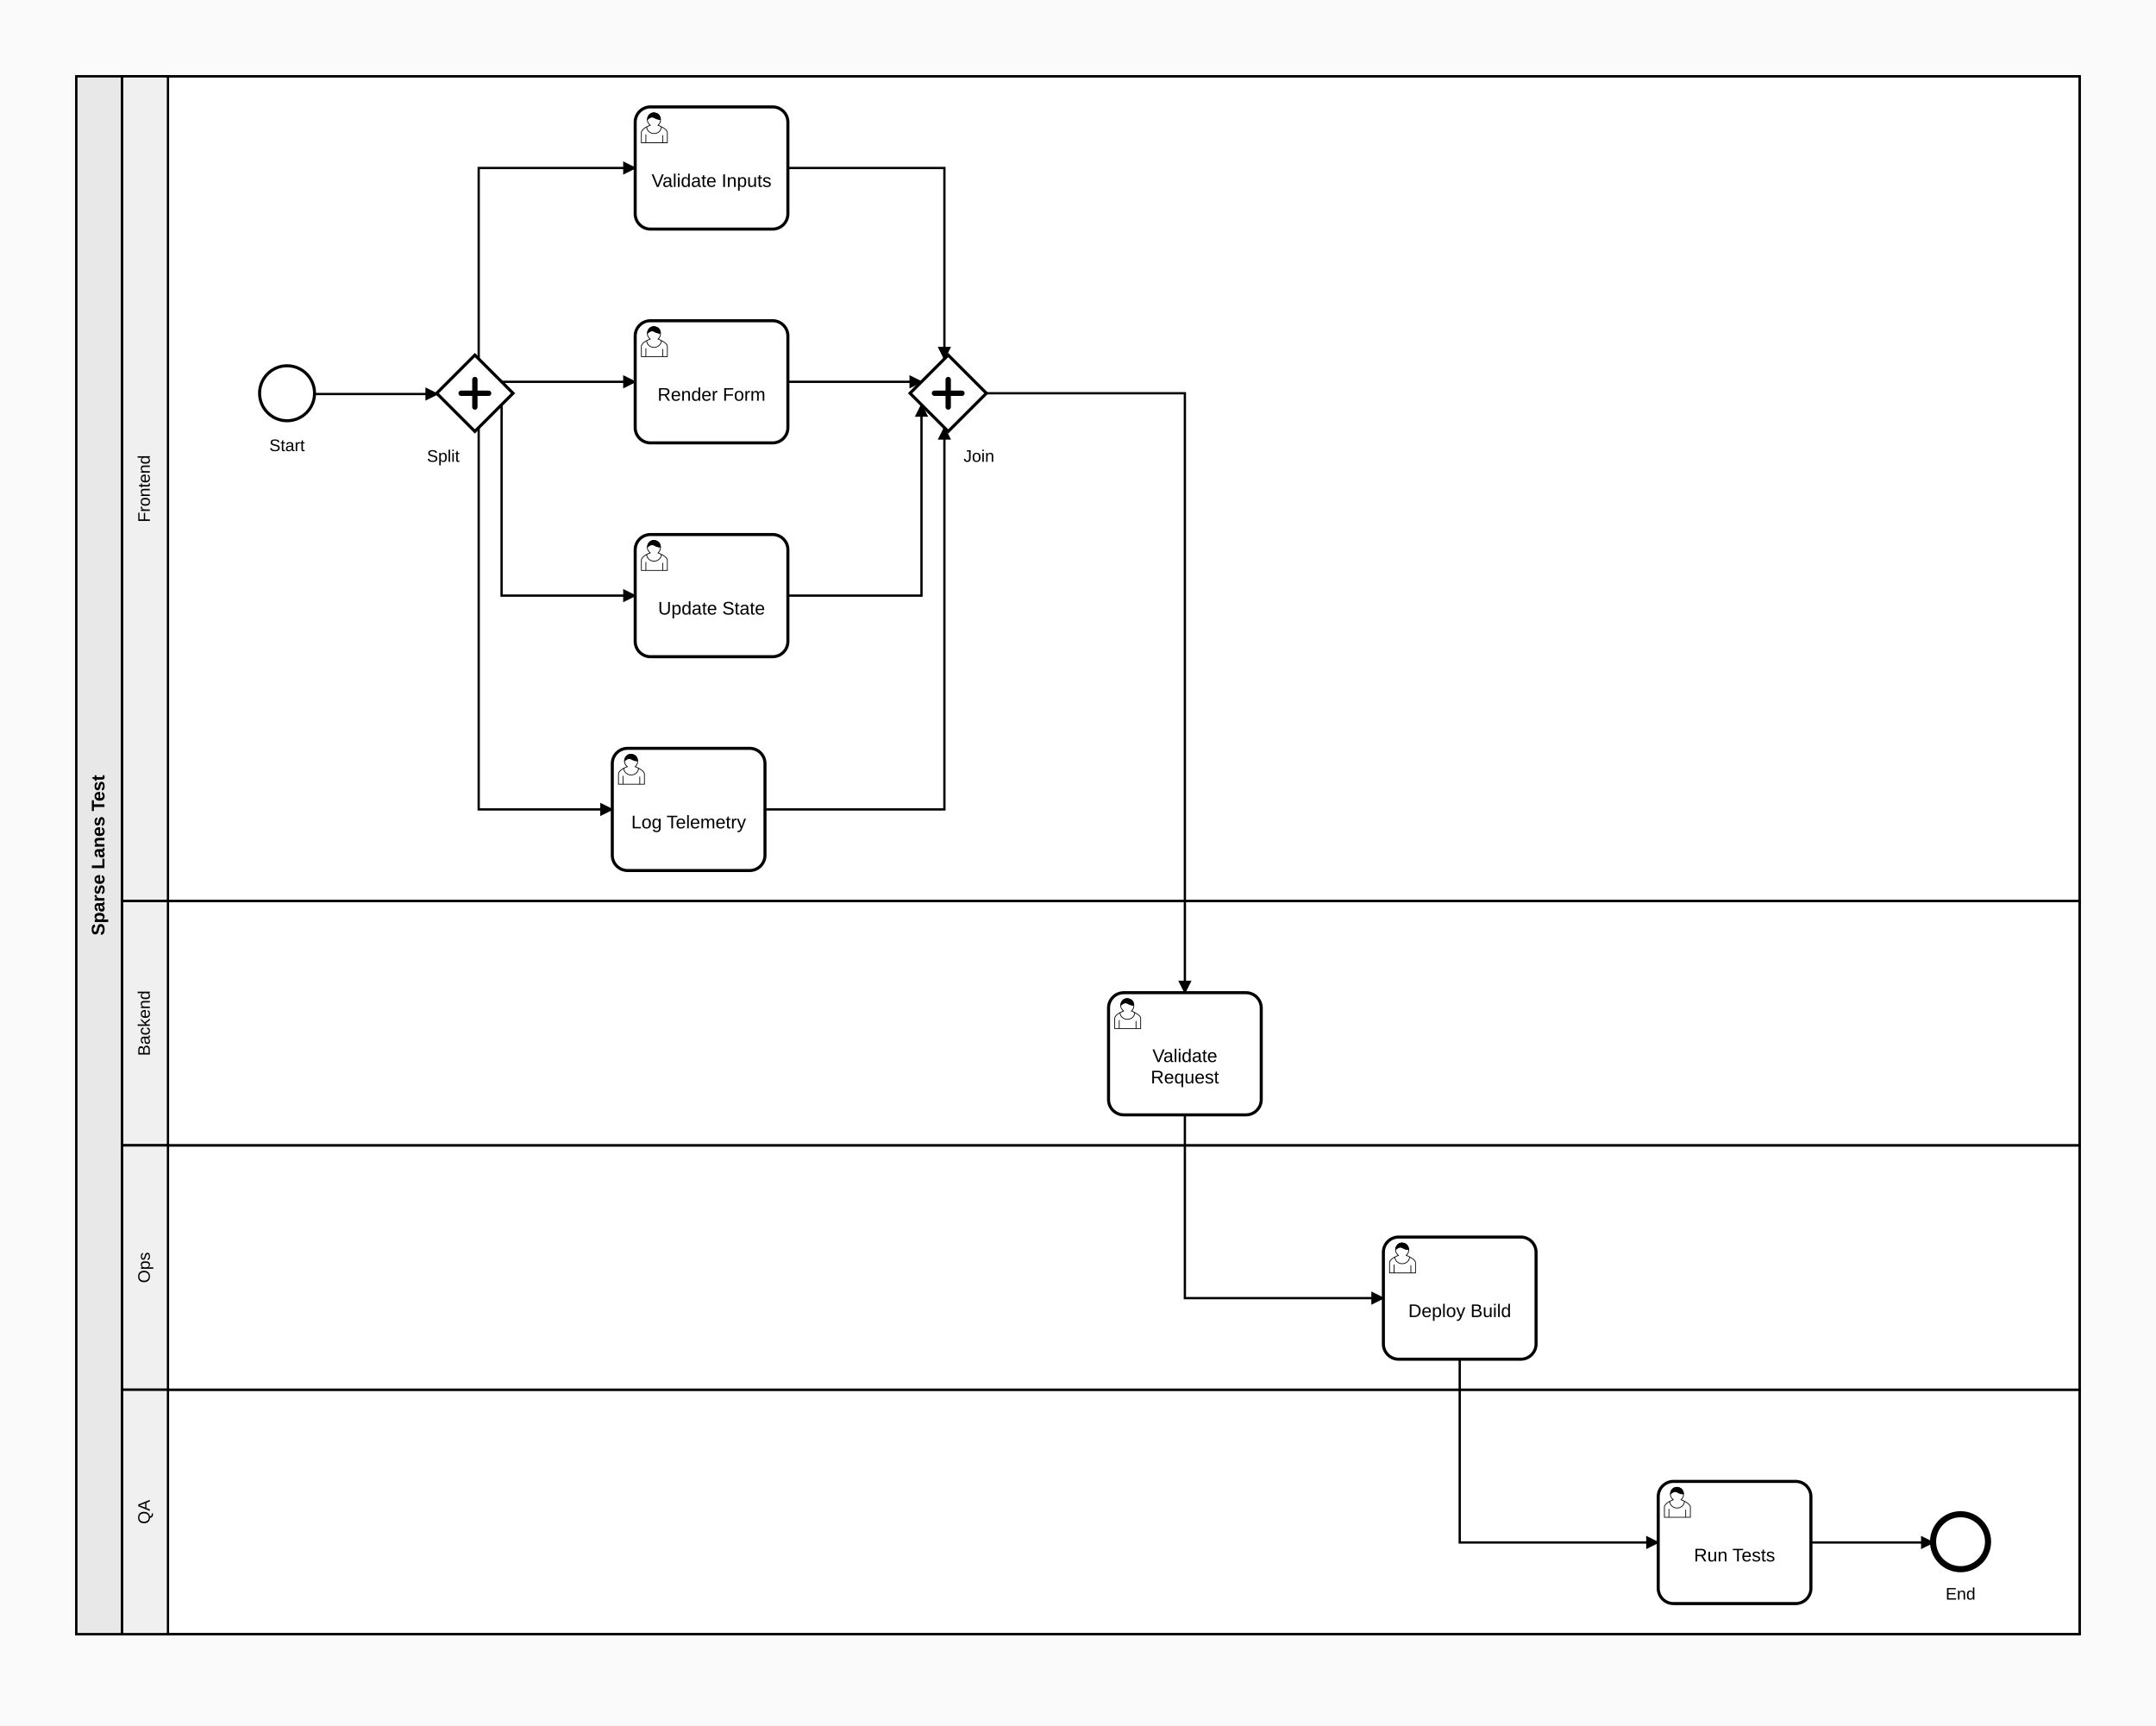
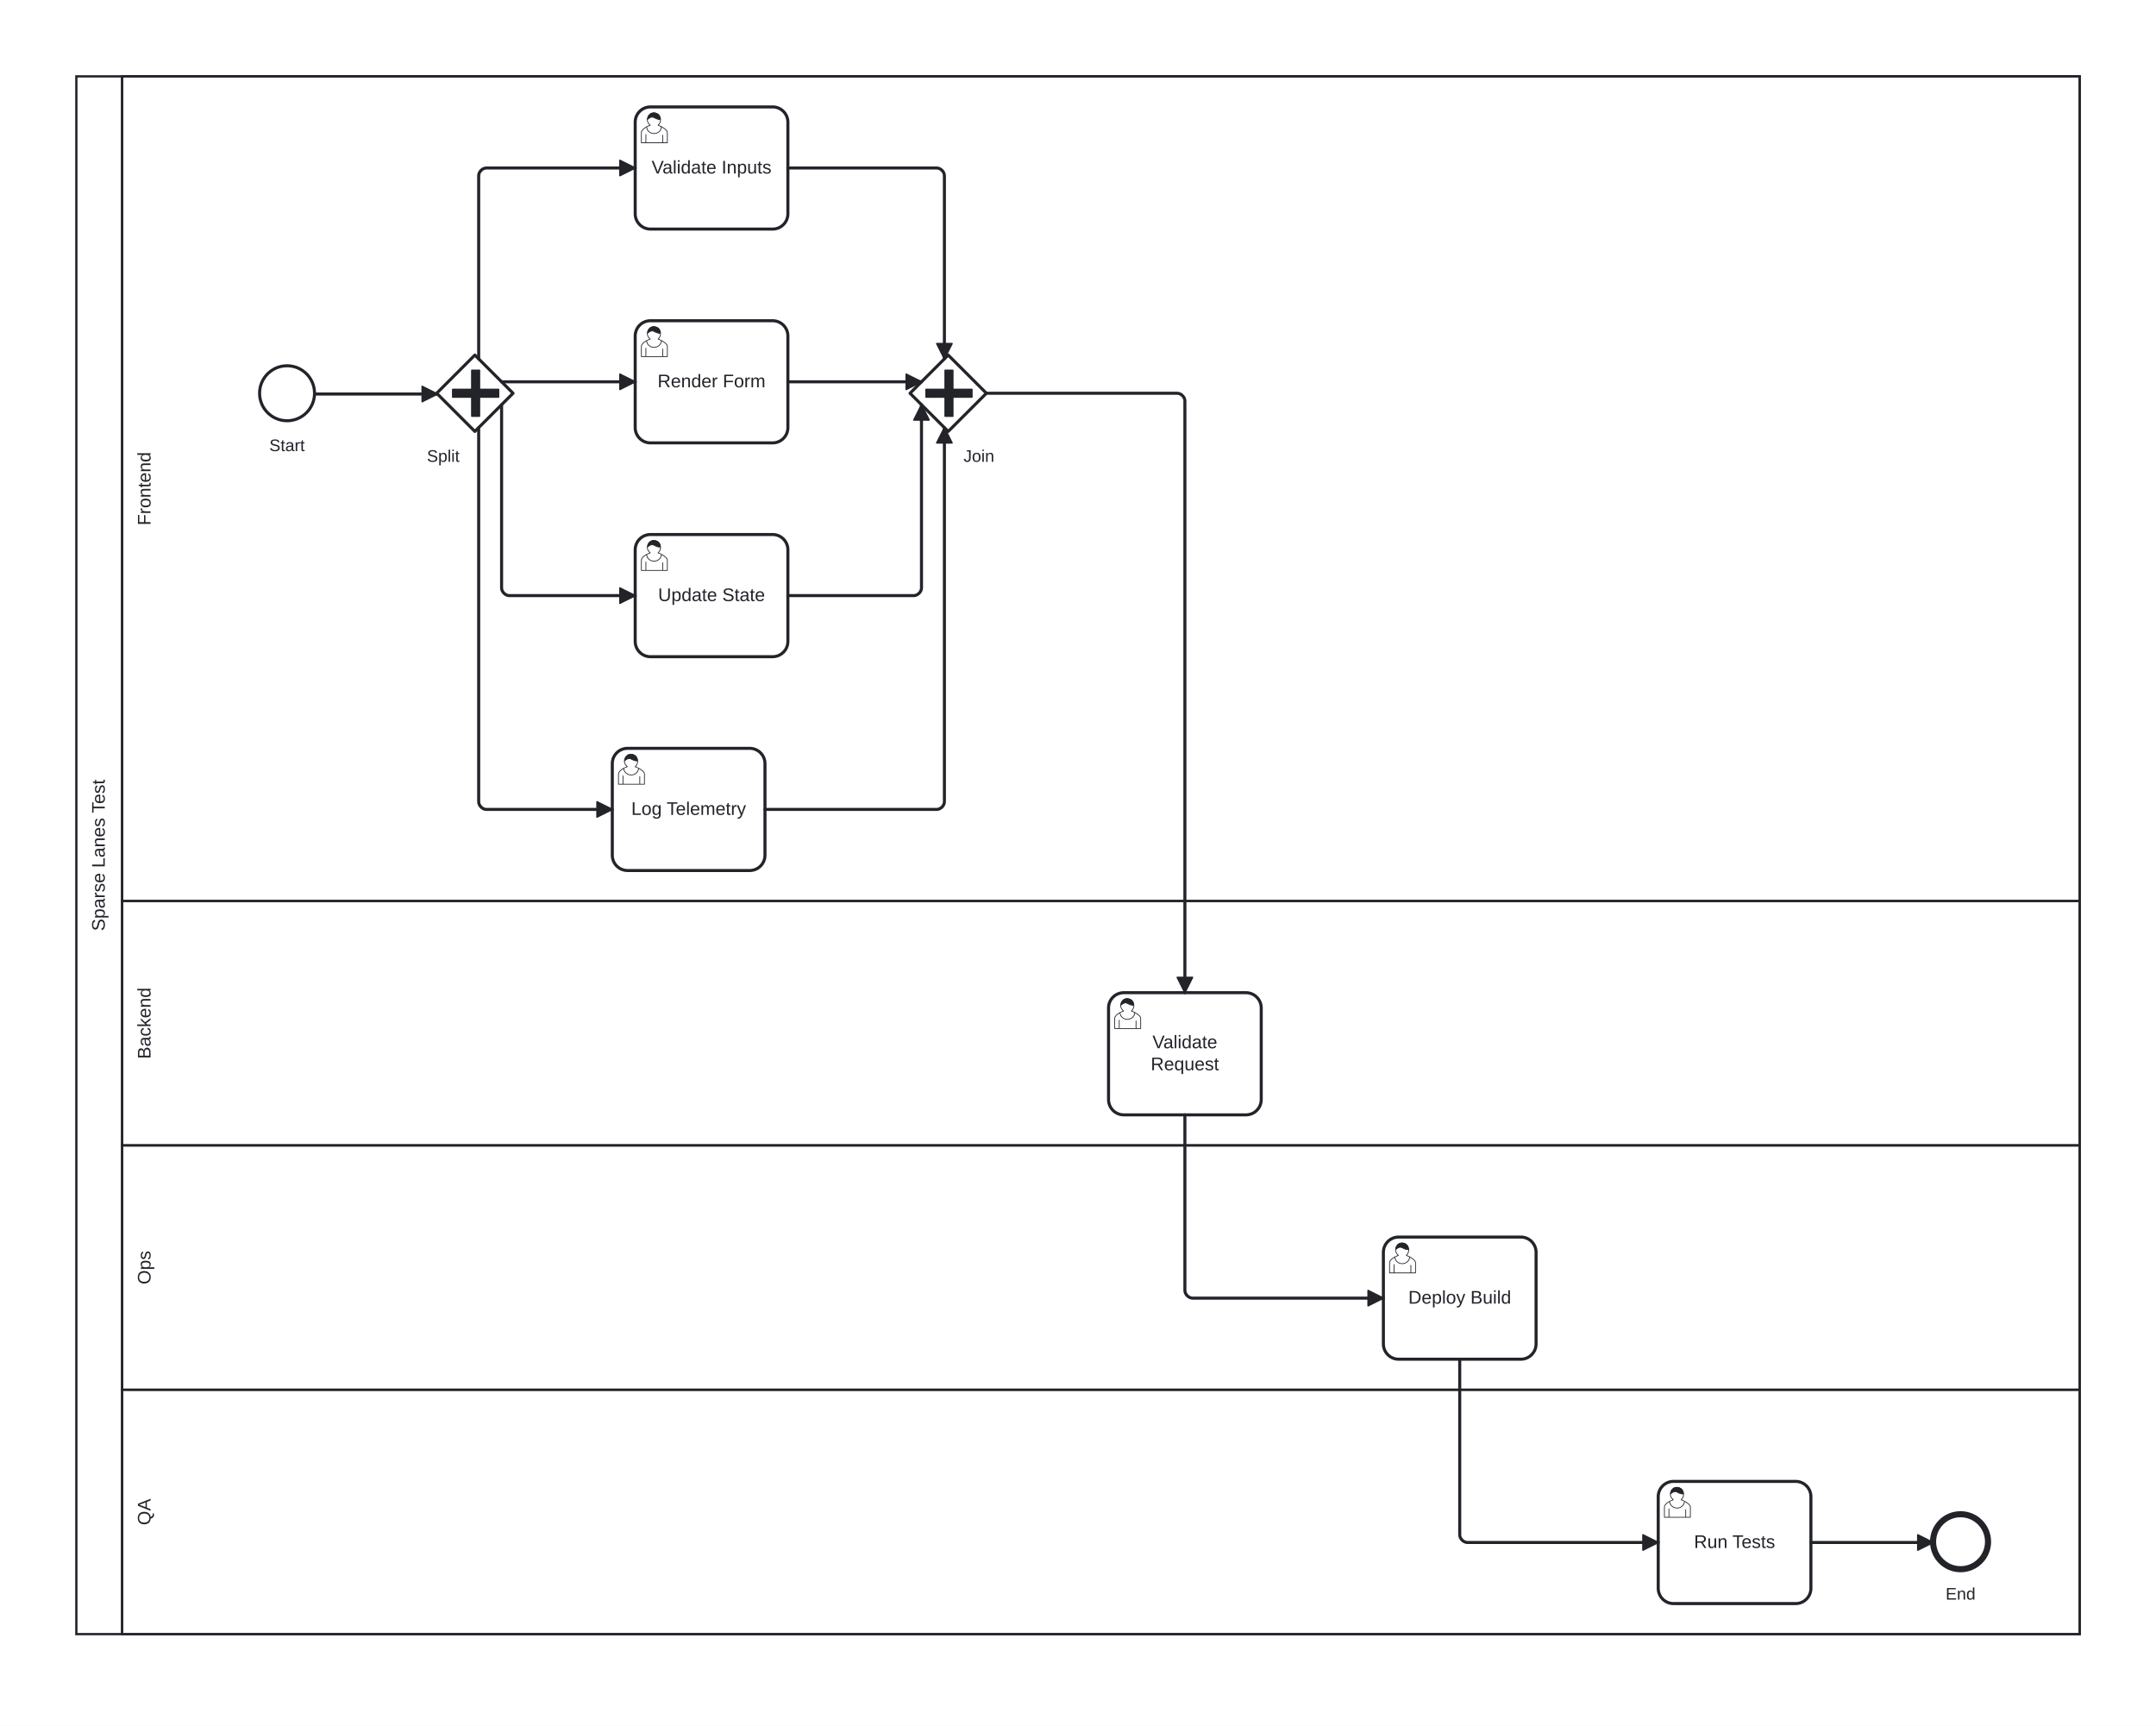
<svg xmlns="http://www.w3.org/2000/svg" width="1412" height="1130" viewBox="0 0 1412 1130" font-family="Arial, sans-serif">
  <defs>
    <marker id="seq-end" viewBox="0 0 20 20" refX="11" refY="10" markerWidth="10" markerHeight="10" orient="auto">
-       <path d="M 1 5 L 11 10 L 1 15 Z" fill="#000000" stroke="#000000" stroke-width="1" />
+       <path d="M 1 5 L 11 10 L 1 15 Z" fill="#22242a" stroke="#22242a" stroke-width="1" stroke-linecap="round" stroke-linejoin="round" />
    </marker>
-     <marker id="seq-default-src" viewBox="0 0 20 20" refX="0" refY="10" markerWidth="13.3" markerHeight="13.3" orient="auto">
-       <path d="M 6 4 L 10 16" fill="none" stroke="#000000" stroke-width="2" stroke-linecap="round" />
+     <marker id="seq-default-src" viewBox="0 0 20 20" refX="0" refY="10" markerWidth="10" markerHeight="10" orient="auto">
+       <path d="M 6 4 L 10 16" fill="none" stroke="#22242a" stroke-width="2" stroke-linecap="round" />
    </marker>
-     <marker id="seq-conditional-src" viewBox="0 0 20 20" refX="-1" refY="10" markerWidth="13.3" markerHeight="13.3" orient="auto">
-       <path d="M 0 10 L 8 6 L 16 10 L 8 14 Z" fill="#ffffff" stroke="#000000" stroke-width="2" stroke-linejoin="round" />
+     <marker id="seq-conditional-src" viewBox="0 0 20 20" refX="-1" refY="10" markerWidth="10" markerHeight="10" orient="auto">
+       <path d="M 0 10 L 8 6 L 16 10 L 8 14 Z" fill="#ffffff" stroke="#22242a" stroke-width="2" stroke-linejoin="round" />
    </marker>
    <marker id="msg-start" viewBox="0 0 20 20" refX="6" refY="6" markerWidth="20" markerHeight="20" orient="auto">
-       <circle cx="6" cy="6" r="3.5" fill="#ffffff" stroke="#000000" stroke-width="1" />
+       <circle cx="6" cy="6" r="3.5" fill="#ffffff" stroke="#22242a" stroke-width="1" stroke-dasharray="10000, 1" />
    </marker>
    <marker id="msg-end" viewBox="0 0 20 20" refX="8.5" refY="5" markerWidth="20" markerHeight="20" orient="auto">
-       <path d="m 1 5 l 0 -3 l 7 3 l -7 3 z" fill="#ffffff" stroke="#000000" stroke-width="1" stroke-linecap="butt" />
+       <path d="m 1 5 l 0 -3 l 7 3 l -7 3 z" fill="#ffffff" stroke="#22242a" stroke-width="1" stroke-linecap="round" stroke-linejoin="round" stroke-dasharray="10000, 1" />
    </marker>
    <marker id="assoc-end" viewBox="0 0 20 20" refX="11" refY="10" markerWidth="10" markerHeight="10" orient="auto">
-       <path d="M 1 5 L 11 10 L 1 15" fill="none" stroke="#000000" stroke-width="1.5" />
+       <path d="M 1 5 L 11 10 L 1 15" fill="none" stroke="#22242a" stroke-width="1.5" stroke-linecap="round" stroke-linejoin="round" stroke-dasharray="10000, 1" />
    </marker>
  </defs>
-   <rect width="1412" height="1130" fill="#fafafa" />
-   <rect x="50" y="50" width="1312" height="1020" fill="#ffffff" stroke="#000000" stroke-width="1.5" />
-   <rect x="50" y="50" width="30" height="1020" fill="#e8e8e8" stroke="#000000" stroke-width="1.5" />
-   <text x="65" y="560" text-anchor="middle" dominant-baseline="middle" font-size="12" font-weight="bold" fill="#000000" transform="rotate(-90,65,560)">Sparse Lanes Test</text>
-   <rect x="80" y="50" width="1282" height="540" fill="#ffffff" fill-opacity="0.25" stroke="#000000" stroke-width="1.5" />
-   <rect x="80" y="50" width="30" height="540" fill="#f0f0f0" stroke="#000000" stroke-width="1.5" />
-   <text x="95" y="320" text-anchor="middle" dominant-baseline="middle" font-size="11" fill="#000000" transform="rotate(-90,95,320)">Frontend</text>
-   <rect x="80" y="590" width="1282" height="160" fill="#ffffff" fill-opacity="0.25" stroke="#000000" stroke-width="1.5" />
-   <rect x="80" y="590" width="30" height="160" fill="#f0f0f0" stroke="#000000" stroke-width="1.5" />
-   <text x="95" y="670" text-anchor="middle" dominant-baseline="middle" font-size="11" fill="#000000" transform="rotate(-90,95,670)">Backend</text>
-   <rect x="80" y="750" width="1282" height="160" fill="#ffffff" fill-opacity="0.25" stroke="#000000" stroke-width="1.5" />
-   <rect x="80" y="750" width="30" height="160" fill="#f0f0f0" stroke="#000000" stroke-width="1.5" />
-   <text x="95" y="830" text-anchor="middle" dominant-baseline="middle" font-size="11" fill="#000000" transform="rotate(-90,95,830)">Ops</text>
-   <rect x="80" y="910" width="1282" height="160" fill="#ffffff" fill-opacity="0.25" stroke="#000000" stroke-width="1.5" />
-   <rect x="80" y="910" width="30" height="160" fill="#f0f0f0" stroke="#000000" stroke-width="1.5" />
-   <text x="95" y="990" text-anchor="middle" dominant-baseline="middle" font-size="11" fill="#000000" transform="rotate(-90,95,990)">QA</text>
-   <path data-element-id="f0" d="M 206 258 L 286.5 258" stroke="#000000" stroke-width="1.5" fill="none" marker-end="url(#seq-end)" />
-   <path data-element-id="f1a" d="M 313.5 235 L 313.5 110 L 416 110" stroke="#000000" stroke-width="1.5" fill="none" marker-end="url(#seq-end)" />
-   <path data-element-id="f1b" d="M 328.5 250 L 416 250" stroke="#000000" stroke-width="1.5" fill="none" marker-end="url(#seq-end)" />
-   <path data-element-id="f1c" d="M 328.5 265 L 328.5 390 L 416 390" stroke="#000000" stroke-width="1.5" fill="none" marker-end="url(#seq-end)" />
-   <path data-element-id="f1d" d="M 313.5 280 L 313.5 530 L 401 530" stroke="#000000" stroke-width="1.5" fill="none" marker-end="url(#seq-end)" />
-   <path data-element-id="f2a" d="M 516 110 L 618.5 110 L 618.5 235" stroke="#000000" stroke-width="1.5" fill="none" marker-end="url(#seq-end)" />
-   <path data-element-id="f2b" d="M 516 250 L 603.5 250" stroke="#000000" stroke-width="1.5" fill="none" marker-end="url(#seq-end)" />
-   <path data-element-id="f2c" d="M 516 390 L 603.5 390 L 603.5 265" stroke="#000000" stroke-width="1.5" fill="none" marker-end="url(#seq-end)" />
-   <path data-element-id="f2d" d="M 501 530 L 618.5 530 L 618.5 280" stroke="#000000" stroke-width="1.5" fill="none" marker-end="url(#seq-end)" />
-   <path data-element-id="f3" d="M 646 257.5 L 776 257.5 L 776 650" stroke="#000000" stroke-width="1.5" fill="none" marker-end="url(#seq-end)" />
-   <path data-element-id="f4" d="M 776 730 L 776 850 L 906 850" stroke="#000000" stroke-width="1.5" fill="none" marker-end="url(#seq-end)" />
-   <path data-element-id="f5" d="M 956 890 L 956 1010 L 1086 1010" stroke="#000000" stroke-width="1.5" fill="none" marker-end="url(#seq-end)" />
-   <path data-element-id="f6" d="M 1186 1010 L 1266 1010" stroke="#000000" stroke-width="1.5" fill="none" marker-end="url(#seq-end)" />
+   <rect width="1412" height="1130" fill="#ffffff" />
+   <rect x="50" y="50" width="1312" height="1020" fill="#ffffff" fill-opacity="0.95" stroke="#22242a" stroke-width="1.5" />
+   <path d="M 80 50 L 80 1070" stroke="#22242a" stroke-width="1.5" fill="none" />
+   <text x="68.6" y="560" text-anchor="middle" font-size="12" fill="#22242a" transform="rotate(-90,68.6,560)">Sparse Lanes Test</text>
+   <rect x="80" y="50" width="1282" height="540" fill="#ffffff" fill-opacity="0.25" stroke="#22242a" stroke-width="1.5" />
+   <text x="98.6" y="320" text-anchor="middle" font-size="12" fill="#22242a" transform="rotate(-90,98.6,320)">Frontend</text>
+   <rect x="80" y="590" width="1282" height="160" fill="#ffffff" fill-opacity="0.25" stroke="#22242a" stroke-width="1.5" />
+   <text x="98.6" y="670" text-anchor="middle" font-size="12" fill="#22242a" transform="rotate(-90,98.6,670)">Backend</text>
+   <rect x="80" y="750" width="1282" height="160" fill="#ffffff" fill-opacity="0.25" stroke="#22242a" stroke-width="1.5" />
+   <text x="98.6" y="830" text-anchor="middle" font-size="12" fill="#22242a" transform="rotate(-90,98.6,830)">Ops</text>
+   <rect x="80" y="910" width="1282" height="160" fill="#ffffff" fill-opacity="0.25" stroke="#22242a" stroke-width="1.5" />
+   <text x="98.6" y="990" text-anchor="middle" font-size="12" fill="#22242a" transform="rotate(-90,98.6,990)">QA</text>
  <g data-element-id="s">
-     <circle cx="188" cy="257.5" r="18" fill="#ffffff" fill-opacity="0.95" stroke="#000000" stroke-width="2" />
-     <text text-anchor="middle" font-size="11" fill="#000000">
+     <circle cx="188" cy="257.5" r="18" fill="#ffffff" fill-opacity="0.95" stroke="#22242a" stroke-width="2" />
+     <text text-anchor="middle" font-size="11" fill="#22242a">
      <tspan x="188" y="295.4">Start</tspan>
    </text>
  </g>
  <g data-element-id="split">
-     <polygon points="311,232.5 336,257.5 311,282.5 286,257.5" fill="#ffffff" fill-opacity="0.95" stroke="#000000" stroke-width="2" />
-     <line x1="311" y1="248.5" x2="311" y2="266.5" stroke="#000000" stroke-width="3.5" stroke-linecap="round" />
-     <line x1="302" y1="257.5" x2="320" y2="257.5" stroke="#000000" stroke-width="3.5" stroke-linecap="round" />
-     <text text-anchor="middle" font-size="11" fill="#000000">
+     <polygon points="311,232.5 336,257.5 311,282.5 286,257.5" fill="#ffffff" fill-opacity="0.95" stroke="#22242a" stroke-width="2" stroke-linejoin="round" />
+     <g transform="translate(286,232.5)">
+       <path d="m 23,10 0,12.5 -12.5,0 0,5 12.5,0 0,12.5 5,0 0,-12.5 12.5,0 0,-5 -12.5,0 0,-12.5 -5,0 z" fill="#22242a" stroke="#22242a" stroke-width="1" stroke-linecap="round" stroke-linejoin="round" />
+     </g>
+     <text text-anchor="middle" font-size="11" fill="#22242a">
      <tspan x="290.3" y="302.4">Split</tspan>
    </text>
  </g>
  <g data-element-id="a1">
-     <rect x="416" y="70" width="100" height="80" rx="10" ry="10" fill="#ffffff" fill-opacity="0.95" stroke="#000000" stroke-width="2" />
-     <g>
-       <path d="m 431,82 c 0.909,-0.845 1.594,-2.049 1.594,-3.385 0,-2.554 -1.805,-4.622 -4.357,-4.622 -2.552,0 -4.288,2.068 -4.288,4.622 0,1.348 0.974,2.562 1.896,3.405 -0.529,0.187 -5.669,2.097 -5.794,4.756 v 6.718 h 17 v -6.718 c 0,-2.298 -5.528,-4.595 -6.051,-4.776 z m -8,6 l 0,5.5 m 11,0 l 0,-5" fill="#ffffff" stroke="#000000" stroke-width="0.5" />
-       <path d="m 433.162,83.009 c 0,2.447 -2.158,4.431 -4.821,4.431 -2.665,0 -4.822,-1.981 -4.822,-4.431" fill="none" stroke="#000000" stroke-width="0.5" />
-       <path d="m 424.1,78.2 c 0,0 2.251,-2.358 4.274,-1.177 2.024,1.181 4.221,1.537 4.124,0.965 -0.098,-0.57 -0.117,-3.791 -4.191,-4.136 -3.575,0.001 -4.208,3.367 -4.207,4.348 z" fill="#000000" stroke="#000000" stroke-width="0.5" />
+     <rect x="416" y="70" width="100" height="80" rx="10" ry="10" fill="#ffffff" fill-opacity="0.95" stroke="#22242a" stroke-width="2" />
+     <text x="466" y="113.6" text-anchor="middle" font-size="12" fill="#22242a">Validate Inputs</text>
+     <g transform="translate(416,70)">
+       <path d="m 15,12 c 0.909,-0.845 1.594,-2.049 1.594,-3.385 0,-2.554 -1.805,-4.622 -4.357,-4.622 -2.552,0 -4.288,2.068 -4.288,4.622 0,1.348 0.974,2.562 1.896,3.405 -0.529,0.187 -5.669,2.097 -5.794,4.756 v 6.718 h 17 v -6.718 c 0,-2.298 -5.528,-4.595 -6.051,-4.776 zm -8,6 l 0,5.5 m 11,0 l 0,-5" fill="#ffffff" stroke="#22242a" stroke-width="0.5" stroke-linecap="round" stroke-linejoin="round" />
+       <path d="m 15,12 m 2.162,1.009 c 0,2.447 -2.158,4.431 -4.821,4.431 -2.665,0 -4.822,-1.981 -4.822,-4.431 " fill="#ffffff" stroke="#22242a" stroke-width="0.5" stroke-linecap="round" stroke-linejoin="round" />
+       <path d="m 15,12 m -6.9,-3.80 c 0,0 2.251,-2.358 4.274,-1.177 2.024,1.181 4.221,1.537 4.124,0.965 -0.098,-0.57 -0.117,-3.791 -4.191,-4.136 -3.575,0.001 -4.208,3.367 -4.207,4.348 z" fill="#22242a" stroke="#22242a" stroke-width="0.5" stroke-linecap="round" stroke-linejoin="round" />
    </g>
-     <text x="466" y="119" text-anchor="middle" dominant-baseline="middle" font-size="12" fill="#000000">Validate Inputs</text>
  </g>
  <g data-element-id="a2">
-     <rect x="416" y="210" width="100" height="80" rx="10" ry="10" fill="#ffffff" fill-opacity="0.95" stroke="#000000" stroke-width="2" />
-     <g>
-       <path d="m 431,222 c 0.909,-0.845 1.594,-2.049 1.594,-3.385 0,-2.554 -1.805,-4.622 -4.357,-4.622 -2.552,0 -4.288,2.068 -4.288,4.622 0,1.348 0.974,2.562 1.896,3.405 -0.529,0.187 -5.669,2.097 -5.794,4.756 v 6.718 h 17 v -6.718 c 0,-2.298 -5.528,-4.595 -6.051,-4.776 z m -8,6 l 0,5.5 m 11,0 l 0,-5" fill="#ffffff" stroke="#000000" stroke-width="0.5" />
-       <path d="m 433.162,223.009 c 0,2.447 -2.158,4.431 -4.821,4.431 -2.665,0 -4.822,-1.981 -4.822,-4.431" fill="none" stroke="#000000" stroke-width="0.5" />
-       <path d="m 424.1,218.2 c 0,0 2.251,-2.358 4.274,-1.177 2.024,1.181 4.221,1.537 4.124,0.965 -0.098,-0.57 -0.117,-3.791 -4.191,-4.136 -3.575,0.001 -4.208,3.367 -4.207,4.348 z" fill="#000000" stroke="#000000" stroke-width="0.5" />
+     <rect x="416" y="210" width="100" height="80" rx="10" ry="10" fill="#ffffff" fill-opacity="0.95" stroke="#22242a" stroke-width="2" />
+     <text x="466" y="253.6" text-anchor="middle" font-size="12" fill="#22242a">Render Form</text>
+     <g transform="translate(416,210)">
+       <path d="m 15,12 c 0.909,-0.845 1.594,-2.049 1.594,-3.385 0,-2.554 -1.805,-4.622 -4.357,-4.622 -2.552,0 -4.288,2.068 -4.288,4.622 0,1.348 0.974,2.562 1.896,3.405 -0.529,0.187 -5.669,2.097 -5.794,4.756 v 6.718 h 17 v -6.718 c 0,-2.298 -5.528,-4.595 -6.051,-4.776 zm -8,6 l 0,5.5 m 11,0 l 0,-5" fill="#ffffff" stroke="#22242a" stroke-width="0.5" stroke-linecap="round" stroke-linejoin="round" />
+       <path d="m 15,12 m 2.162,1.009 c 0,2.447 -2.158,4.431 -4.821,4.431 -2.665,0 -4.822,-1.981 -4.822,-4.431 " fill="#ffffff" stroke="#22242a" stroke-width="0.5" stroke-linecap="round" stroke-linejoin="round" />
+       <path d="m 15,12 m -6.9,-3.80 c 0,0 2.251,-2.358 4.274,-1.177 2.024,1.181 4.221,1.537 4.124,0.965 -0.098,-0.57 -0.117,-3.791 -4.191,-4.136 -3.575,0.001 -4.208,3.367 -4.207,4.348 z" fill="#22242a" stroke="#22242a" stroke-width="0.5" stroke-linecap="round" stroke-linejoin="round" />
    </g>
-     <text x="466" y="259" text-anchor="middle" dominant-baseline="middle" font-size="12" fill="#000000">Render Form</text>
  </g>
  <g data-element-id="a3">
-     <rect x="416" y="350" width="100" height="80" rx="10" ry="10" fill="#ffffff" fill-opacity="0.95" stroke="#000000" stroke-width="2" />
-     <g>
-       <path d="m 431,362 c 0.909,-0.845 1.594,-2.049 1.594,-3.385 0,-2.554 -1.805,-4.622 -4.357,-4.622 -2.552,0 -4.288,2.068 -4.288,4.622 0,1.348 0.974,2.562 1.896,3.405 -0.529,0.187 -5.669,2.097 -5.794,4.756 v 6.718 h 17 v -6.718 c 0,-2.298 -5.528,-4.595 -6.051,-4.776 z m -8,6 l 0,5.5 m 11,0 l 0,-5" fill="#ffffff" stroke="#000000" stroke-width="0.5" />
-       <path d="m 433.162,363.009 c 0,2.447 -2.158,4.431 -4.821,4.431 -2.665,0 -4.822,-1.981 -4.822,-4.431" fill="none" stroke="#000000" stroke-width="0.5" />
-       <path d="m 424.1,358.2 c 0,0 2.251,-2.358 4.274,-1.177 2.024,1.181 4.221,1.537 4.124,0.965 -0.098,-0.57 -0.117,-3.791 -4.191,-4.136 -3.575,0.001 -4.208,3.367 -4.207,4.348 z" fill="#000000" stroke="#000000" stroke-width="0.5" />
+     <rect x="416" y="350" width="100" height="80" rx="10" ry="10" fill="#ffffff" fill-opacity="0.95" stroke="#22242a" stroke-width="2" />
+     <text x="466" y="393.6" text-anchor="middle" font-size="12" fill="#22242a">Update State</text>
+     <g transform="translate(416,350)">
+       <path d="m 15,12 c 0.909,-0.845 1.594,-2.049 1.594,-3.385 0,-2.554 -1.805,-4.622 -4.357,-4.622 -2.552,0 -4.288,2.068 -4.288,4.622 0,1.348 0.974,2.562 1.896,3.405 -0.529,0.187 -5.669,2.097 -5.794,4.756 v 6.718 h 17 v -6.718 c 0,-2.298 -5.528,-4.595 -6.051,-4.776 zm -8,6 l 0,5.5 m 11,0 l 0,-5" fill="#ffffff" stroke="#22242a" stroke-width="0.5" stroke-linecap="round" stroke-linejoin="round" />
+       <path d="m 15,12 m 2.162,1.009 c 0,2.447 -2.158,4.431 -4.821,4.431 -2.665,0 -4.822,-1.981 -4.822,-4.431 " fill="#ffffff" stroke="#22242a" stroke-width="0.5" stroke-linecap="round" stroke-linejoin="round" />
+       <path d="m 15,12 m -6.9,-3.80 c 0,0 2.251,-2.358 4.274,-1.177 2.024,1.181 4.221,1.537 4.124,0.965 -0.098,-0.57 -0.117,-3.791 -4.191,-4.136 -3.575,0.001 -4.208,3.367 -4.207,4.348 z" fill="#22242a" stroke="#22242a" stroke-width="0.5" stroke-linecap="round" stroke-linejoin="round" />
    </g>
-     <text x="466" y="399" text-anchor="middle" dominant-baseline="middle" font-size="12" fill="#000000">Update State</text>
  </g>
  <g data-element-id="a4">
-     <rect x="401" y="490" width="100" height="80" rx="10" ry="10" fill="#ffffff" fill-opacity="0.95" stroke="#000000" stroke-width="2" />
-     <g>
-       <path d="m 416,502 c 0.909,-0.845 1.594,-2.049 1.594,-3.385 0,-2.554 -1.805,-4.622 -4.357,-4.622 -2.552,0 -4.288,2.068 -4.288,4.622 0,1.348 0.974,2.562 1.896,3.405 -0.529,0.187 -5.669,2.097 -5.794,4.756 v 6.718 h 17 v -6.718 c 0,-2.298 -5.528,-4.595 -6.051,-4.776 z m -8,6 l 0,5.5 m 11,0 l 0,-5" fill="#ffffff" stroke="#000000" stroke-width="0.5" />
-       <path d="m 418.162,503.009 c 0,2.447 -2.158,4.431 -4.821,4.431 -2.665,0 -4.822,-1.981 -4.822,-4.431" fill="none" stroke="#000000" stroke-width="0.5" />
-       <path d="m 409.1,498.2 c 0,0 2.251,-2.358 4.274,-1.177 2.024,1.181 4.221,1.537 4.124,0.965 -0.098,-0.57 -0.117,-3.791 -4.191,-4.136 -3.575,0.001 -4.208,3.367 -4.207,4.348 z" fill="#000000" stroke="#000000" stroke-width="0.5" />
+     <rect x="401" y="490" width="100" height="80" rx="10" ry="10" fill="#ffffff" fill-opacity="0.95" stroke="#22242a" stroke-width="2" />
+     <text x="451" y="533.6" text-anchor="middle" font-size="12" fill="#22242a">Log Telemetry</text>
+     <g transform="translate(401,490)">
+       <path d="m 15,12 c 0.909,-0.845 1.594,-2.049 1.594,-3.385 0,-2.554 -1.805,-4.622 -4.357,-4.622 -2.552,0 -4.288,2.068 -4.288,4.622 0,1.348 0.974,2.562 1.896,3.405 -0.529,0.187 -5.669,2.097 -5.794,4.756 v 6.718 h 17 v -6.718 c 0,-2.298 -5.528,-4.595 -6.051,-4.776 zm -8,6 l 0,5.5 m 11,0 l 0,-5" fill="#ffffff" stroke="#22242a" stroke-width="0.5" stroke-linecap="round" stroke-linejoin="round" />
+       <path d="m 15,12 m 2.162,1.009 c 0,2.447 -2.158,4.431 -4.821,4.431 -2.665,0 -4.822,-1.981 -4.822,-4.431 " fill="#ffffff" stroke="#22242a" stroke-width="0.5" stroke-linecap="round" stroke-linejoin="round" />
+       <path d="m 15,12 m -6.9,-3.80 c 0,0 2.251,-2.358 4.274,-1.177 2.024,1.181 4.221,1.537 4.124,0.965 -0.098,-0.57 -0.117,-3.791 -4.191,-4.136 -3.575,0.001 -4.208,3.367 -4.207,4.348 z" fill="#22242a" stroke="#22242a" stroke-width="0.5" stroke-linecap="round" stroke-linejoin="round" />
    </g>
-     <text x="451" y="539" text-anchor="middle" dominant-baseline="middle" font-size="12" fill="#000000">Log Telemetry</text>
  </g>
  <g data-element-id="join">
-     <polygon points="621,232.5 646,257.5 621,282.5 596,257.5" fill="#ffffff" fill-opacity="0.95" stroke="#000000" stroke-width="2" />
-     <line x1="621" y1="248.5" x2="621" y2="266.5" stroke="#000000" stroke-width="3.5" stroke-linecap="round" />
-     <line x1="612" y1="257.5" x2="630" y2="257.5" stroke="#000000" stroke-width="3.5" stroke-linecap="round" />
-     <text text-anchor="middle" font-size="11" fill="#000000">
+     <polygon points="621,232.5 646,257.5 621,282.5 596,257.5" fill="#ffffff" fill-opacity="0.95" stroke="#22242a" stroke-width="2" stroke-linejoin="round" />
+     <g transform="translate(596,232.5)">
+       <path d="m 23,10 0,12.5 -12.5,0 0,5 12.5,0 0,12.5 5,0 0,-12.5 12.5,0 0,-5 -12.5,0 0,-12.5 -5,0 z" fill="#22242a" stroke="#22242a" stroke-width="1" stroke-linecap="round" stroke-linejoin="round" />
+     </g>
+     <text text-anchor="middle" font-size="11" fill="#22242a">
      <tspan x="641.1" y="302.4">Join</tspan>
    </text>
  </g>
  <g data-element-id="b1">
-     <rect x="726" y="650" width="100" height="80" rx="10" ry="10" fill="#ffffff" fill-opacity="0.95" stroke="#000000" stroke-width="2" />
-     <g>
-       <path d="m 741,662 c 0.909,-0.845 1.594,-2.049 1.594,-3.385 0,-2.554 -1.805,-4.622 -4.357,-4.622 -2.552,0 -4.288,2.068 -4.288,4.622 0,1.348 0.974,2.562 1.896,3.405 -0.529,0.187 -5.669,2.097 -5.794,4.756 v 6.718 h 17 v -6.718 c 0,-2.298 -5.528,-4.595 -6.051,-4.776 z m -8,6 l 0,5.5 m 11,0 l 0,-5" fill="#ffffff" stroke="#000000" stroke-width="0.5" />
-       <path d="m 743.162,663.009 c 0,2.447 -2.158,4.431 -4.821,4.431 -2.665,0 -4.822,-1.981 -4.822,-4.431" fill="none" stroke="#000000" stroke-width="0.5" />
-       <path d="m 734.1,658.2 c 0,0 2.251,-2.358 4.274,-1.177 2.024,1.181 4.221,1.537 4.124,0.965 -0.098,-0.57 -0.117,-3.791 -4.191,-4.136 -3.575,0.001 -4.208,3.367 -4.207,4.348 z" fill="#000000" stroke="#000000" stroke-width="0.5" />
+     <rect x="726" y="650" width="100" height="80" rx="10" ry="10" fill="#ffffff" fill-opacity="0.95" stroke="#22242a" stroke-width="2" />
+     <text x="776" y="686.4" text-anchor="middle" font-size="12" fill="#22242a">Validate</text>
+     <text x="776" y="700.8" text-anchor="middle" font-size="12" fill="#22242a">Request</text>
+     <g transform="translate(726,650)">
+       <path d="m 15,12 c 0.909,-0.845 1.594,-2.049 1.594,-3.385 0,-2.554 -1.805,-4.622 -4.357,-4.622 -2.552,0 -4.288,2.068 -4.288,4.622 0,1.348 0.974,2.562 1.896,3.405 -0.529,0.187 -5.669,2.097 -5.794,4.756 v 6.718 h 17 v -6.718 c 0,-2.298 -5.528,-4.595 -6.051,-4.776 zm -8,6 l 0,5.5 m 11,0 l 0,-5" fill="#ffffff" stroke="#22242a" stroke-width="0.5" stroke-linecap="round" stroke-linejoin="round" />
+       <path d="m 15,12 m 2.162,1.009 c 0,2.447 -2.158,4.431 -4.821,4.431 -2.665,0 -4.822,-1.981 -4.822,-4.431 " fill="#ffffff" stroke="#22242a" stroke-width="0.5" stroke-linecap="round" stroke-linejoin="round" />
+       <path d="m 15,12 m -6.9,-3.80 c 0,0 2.251,-2.358 4.274,-1.177 2.024,1.181 4.221,1.537 4.124,0.965 -0.098,-0.57 -0.117,-3.791 -4.191,-4.136 -3.575,0.001 -4.208,3.367 -4.207,4.348 z" fill="#22242a" stroke="#22242a" stroke-width="0.5" stroke-linecap="round" stroke-linejoin="round" />
    </g>
-     <text x="776" y="692" text-anchor="middle" dominant-baseline="middle" font-size="12" fill="#000000">Validate</text>
-     <text x="776" y="706" text-anchor="middle" dominant-baseline="middle" font-size="12" fill="#000000">Request</text>
  </g>
  <g data-element-id="c1">
-     <rect x="906" y="810" width="100" height="80" rx="10" ry="10" fill="#ffffff" fill-opacity="0.95" stroke="#000000" stroke-width="2" />
-     <g>
-       <path d="m 921,822 c 0.909,-0.845 1.594,-2.049 1.594,-3.385 0,-2.554 -1.805,-4.622 -4.357,-4.622 -2.552,0 -4.288,2.068 -4.288,4.622 0,1.348 0.974,2.562 1.896,3.405 -0.529,0.187 -5.669,2.097 -5.794,4.756 v 6.718 h 17 v -6.718 c 0,-2.298 -5.528,-4.595 -6.051,-4.776 z m -8,6 l 0,5.5 m 11,0 l 0,-5" fill="#ffffff" stroke="#000000" stroke-width="0.5" />
-       <path d="m 923.162,823.009 c 0,2.447 -2.158,4.431 -4.821,4.431 -2.665,0 -4.822,-1.981 -4.822,-4.431" fill="none" stroke="#000000" stroke-width="0.5" />
-       <path d="m 914.1,818.2 c 0,0 2.251,-2.358 4.274,-1.177 2.024,1.181 4.221,1.537 4.124,0.965 -0.098,-0.57 -0.117,-3.791 -4.191,-4.136 -3.575,0.001 -4.208,3.367 -4.207,4.348 z" fill="#000000" stroke="#000000" stroke-width="0.5" />
+     <rect x="906" y="810" width="100" height="80" rx="10" ry="10" fill="#ffffff" fill-opacity="0.95" stroke="#22242a" stroke-width="2" />
+     <text x="956" y="853.6" text-anchor="middle" font-size="12" fill="#22242a">Deploy Build</text>
+     <g transform="translate(906,810)">
+       <path d="m 15,12 c 0.909,-0.845 1.594,-2.049 1.594,-3.385 0,-2.554 -1.805,-4.622 -4.357,-4.622 -2.552,0 -4.288,2.068 -4.288,4.622 0,1.348 0.974,2.562 1.896,3.405 -0.529,0.187 -5.669,2.097 -5.794,4.756 v 6.718 h 17 v -6.718 c 0,-2.298 -5.528,-4.595 -6.051,-4.776 zm -8,6 l 0,5.5 m 11,0 l 0,-5" fill="#ffffff" stroke="#22242a" stroke-width="0.5" stroke-linecap="round" stroke-linejoin="round" />
+       <path d="m 15,12 m 2.162,1.009 c 0,2.447 -2.158,4.431 -4.821,4.431 -2.665,0 -4.822,-1.981 -4.822,-4.431 " fill="#ffffff" stroke="#22242a" stroke-width="0.5" stroke-linecap="round" stroke-linejoin="round" />
+       <path d="m 15,12 m -6.9,-3.80 c 0,0 2.251,-2.358 4.274,-1.177 2.024,1.181 4.221,1.537 4.124,0.965 -0.098,-0.57 -0.117,-3.791 -4.191,-4.136 -3.575,0.001 -4.208,3.367 -4.207,4.348 z" fill="#22242a" stroke="#22242a" stroke-width="0.5" stroke-linecap="round" stroke-linejoin="round" />
    </g>
-     <text x="956" y="859" text-anchor="middle" dominant-baseline="middle" font-size="12" fill="#000000">Deploy Build</text>
  </g>
  <g data-element-id="d1">
-     <rect x="1086" y="970" width="100" height="80" rx="10" ry="10" fill="#ffffff" fill-opacity="0.95" stroke="#000000" stroke-width="2" />
-     <g>
-       <path d="m 1101,982 c 0.909,-0.845 1.594,-2.049 1.594,-3.385 0,-2.554 -1.805,-4.622 -4.357,-4.622 -2.552,0 -4.288,2.068 -4.288,4.622 0,1.348 0.974,2.562 1.896,3.405 -0.529,0.187 -5.669,2.097 -5.794,4.756 v 6.718 h 17 v -6.718 c 0,-2.298 -5.528,-4.595 -6.051,-4.776 z m -8,6 l 0,5.5 m 11,0 l 0,-5" fill="#ffffff" stroke="#000000" stroke-width="0.5" />
-       <path d="m 1103.162,983.009 c 0,2.447 -2.158,4.431 -4.821,4.431 -2.665,0 -4.822,-1.981 -4.822,-4.431" fill="none" stroke="#000000" stroke-width="0.5" />
-       <path d="m 1094.1,978.2 c 0,0 2.251,-2.358 4.274,-1.177 2.024,1.181 4.221,1.537 4.124,0.965 -0.098,-0.57 -0.117,-3.791 -4.191,-4.136 -3.575,0.001 -4.208,3.367 -4.207,4.348 z" fill="#000000" stroke="#000000" stroke-width="0.5" />
+     <rect x="1086" y="970" width="100" height="80" rx="10" ry="10" fill="#ffffff" fill-opacity="0.95" stroke="#22242a" stroke-width="2" />
+     <text x="1136" y="1013.6" text-anchor="middle" font-size="12" fill="#22242a">Run Tests</text>
+     <g transform="translate(1086,970)">
+       <path d="m 15,12 c 0.909,-0.845 1.594,-2.049 1.594,-3.385 0,-2.554 -1.805,-4.622 -4.357,-4.622 -2.552,0 -4.288,2.068 -4.288,4.622 0,1.348 0.974,2.562 1.896,3.405 -0.529,0.187 -5.669,2.097 -5.794,4.756 v 6.718 h 17 v -6.718 c 0,-2.298 -5.528,-4.595 -6.051,-4.776 zm -8,6 l 0,5.5 m 11,0 l 0,-5" fill="#ffffff" stroke="#22242a" stroke-width="0.5" stroke-linecap="round" stroke-linejoin="round" />
+       <path d="m 15,12 m 2.162,1.009 c 0,2.447 -2.158,4.431 -4.821,4.431 -2.665,0 -4.822,-1.981 -4.822,-4.431 " fill="#ffffff" stroke="#22242a" stroke-width="0.5" stroke-linecap="round" stroke-linejoin="round" />
+       <path d="m 15,12 m -6.9,-3.80 c 0,0 2.251,-2.358 4.274,-1.177 2.024,1.181 4.221,1.537 4.124,0.965 -0.098,-0.57 -0.117,-3.791 -4.191,-4.136 -3.575,0.001 -4.208,3.367 -4.207,4.348 z" fill="#22242a" stroke="#22242a" stroke-width="0.5" stroke-linecap="round" stroke-linejoin="round" />
    </g>
-     <text x="1136" y="1019" text-anchor="middle" dominant-baseline="middle" font-size="12" fill="#000000">Run Tests</text>
  </g>
  <g data-element-id="e">
-     <circle cx="1284" cy="1009.5" r="18" fill="#ffffff" fill-opacity="0.95" stroke="#000000" stroke-width="4" />
-     <text text-anchor="middle" font-size="11" fill="#000000">
+     <circle cx="1284" cy="1009.5" r="18" fill="#ffffff" fill-opacity="0.95" stroke="#22242a" stroke-width="4" />
+     <text text-anchor="middle" font-size="11" fill="#22242a">
      <tspan x="1284" y="1047.4">End</tspan>
    </text>
  </g>
+   <path data-element-id="f0" data-waypoints="206,258 286.5,258" d="M 206 258 L 286.5 258" stroke="#22242a" stroke-width="2" fill="none" stroke-linecap="round" stroke-linejoin="round" marker-end="url(#seq-end)" />
+   <path data-element-id="f1a" data-waypoints="313.5,235 313.5,110 416,110" d="M 313.5 235 L 313.5 115 C 313.5 112.5 316 110 318.5 110 L 416 110" stroke="#22242a" stroke-width="2" fill="none" stroke-linecap="round" stroke-linejoin="round" marker-end="url(#seq-end)" />
+   <path data-element-id="f1b" data-waypoints="328.5,250 416,250" d="M 328.5 250 L 416 250" stroke="#22242a" stroke-width="2" fill="none" stroke-linecap="round" stroke-linejoin="round" marker-end="url(#seq-end)" />
+   <path data-element-id="f1c" data-waypoints="328.5,265 328.5,390 416,390" d="M 328.5 265 L 328.5 385 C 328.5 387.5 331 390 333.5 390 L 416 390" stroke="#22242a" stroke-width="2" fill="none" stroke-linecap="round" stroke-linejoin="round" marker-end="url(#seq-end)" />
+   <path data-element-id="f1d" data-waypoints="313.5,280 313.5,530 401,530" d="M 313.5 280 L 313.5 525 C 313.5 527.5 316 530 318.5 530 L 401 530" stroke="#22242a" stroke-width="2" fill="none" stroke-linecap="round" stroke-linejoin="round" marker-end="url(#seq-end)" />
+   <path data-element-id="f2a" data-waypoints="516,110 618.5,110 618.5,235" d="M 516 110 L 613.5 110 C 616 110 618.5 112.5 618.5 115 L 618.5 235" stroke="#22242a" stroke-width="2" fill="none" stroke-linecap="round" stroke-linejoin="round" marker-end="url(#seq-end)" />
+   <path data-element-id="f2b" data-waypoints="516,250 603.5,250" d="M 516 250 L 603.5 250" stroke="#22242a" stroke-width="2" fill="none" stroke-linecap="round" stroke-linejoin="round" marker-end="url(#seq-end)" />
+   <path data-element-id="f2c" data-waypoints="516,390 603.5,390 603.5,265" d="M 516 390 L 598.5 390 C 601 390 603.5 387.5 603.5 385 L 603.5 265" stroke="#22242a" stroke-width="2" fill="none" stroke-linecap="round" stroke-linejoin="round" marker-end="url(#seq-end)" />
+   <path data-element-id="f2d" data-waypoints="501,530 618.5,530 618.5,280" d="M 501 530 L 613.5 530 C 616 530 618.5 527.5 618.5 525 L 618.5 280" stroke="#22242a" stroke-width="2" fill="none" stroke-linecap="round" stroke-linejoin="round" marker-end="url(#seq-end)" />
+   <path data-element-id="f3" data-waypoints="646,257.5 776,257.5 776,650" d="M 646 257.5 L 771 257.5 C 773.5 257.5 776 260 776 262.5 L 776 650" stroke="#22242a" stroke-width="2" fill="none" stroke-linecap="round" stroke-linejoin="round" marker-end="url(#seq-end)" />
+   <path data-element-id="f4" data-waypoints="776,730 776,850 906,850" d="M 776 730 L 776 845 C 776 847.5 778.5 850 781 850 L 906 850" stroke="#22242a" stroke-width="2" fill="none" stroke-linecap="round" stroke-linejoin="round" marker-end="url(#seq-end)" />
+   <path data-element-id="f5" data-waypoints="956,890 956,1010 1086,1010" d="M 956 890 L 956 1005 C 956 1007.5 958.5 1010 961 1010 L 1086 1010" stroke="#22242a" stroke-width="2" fill="none" stroke-linecap="round" stroke-linejoin="round" marker-end="url(#seq-end)" />
+   <path data-element-id="f6" data-waypoints="1186,1010 1266,1010" d="M 1186 1010 L 1266 1010" stroke="#22242a" stroke-width="2" fill="none" stroke-linecap="round" stroke-linejoin="round" marker-end="url(#seq-end)" />
</svg>
